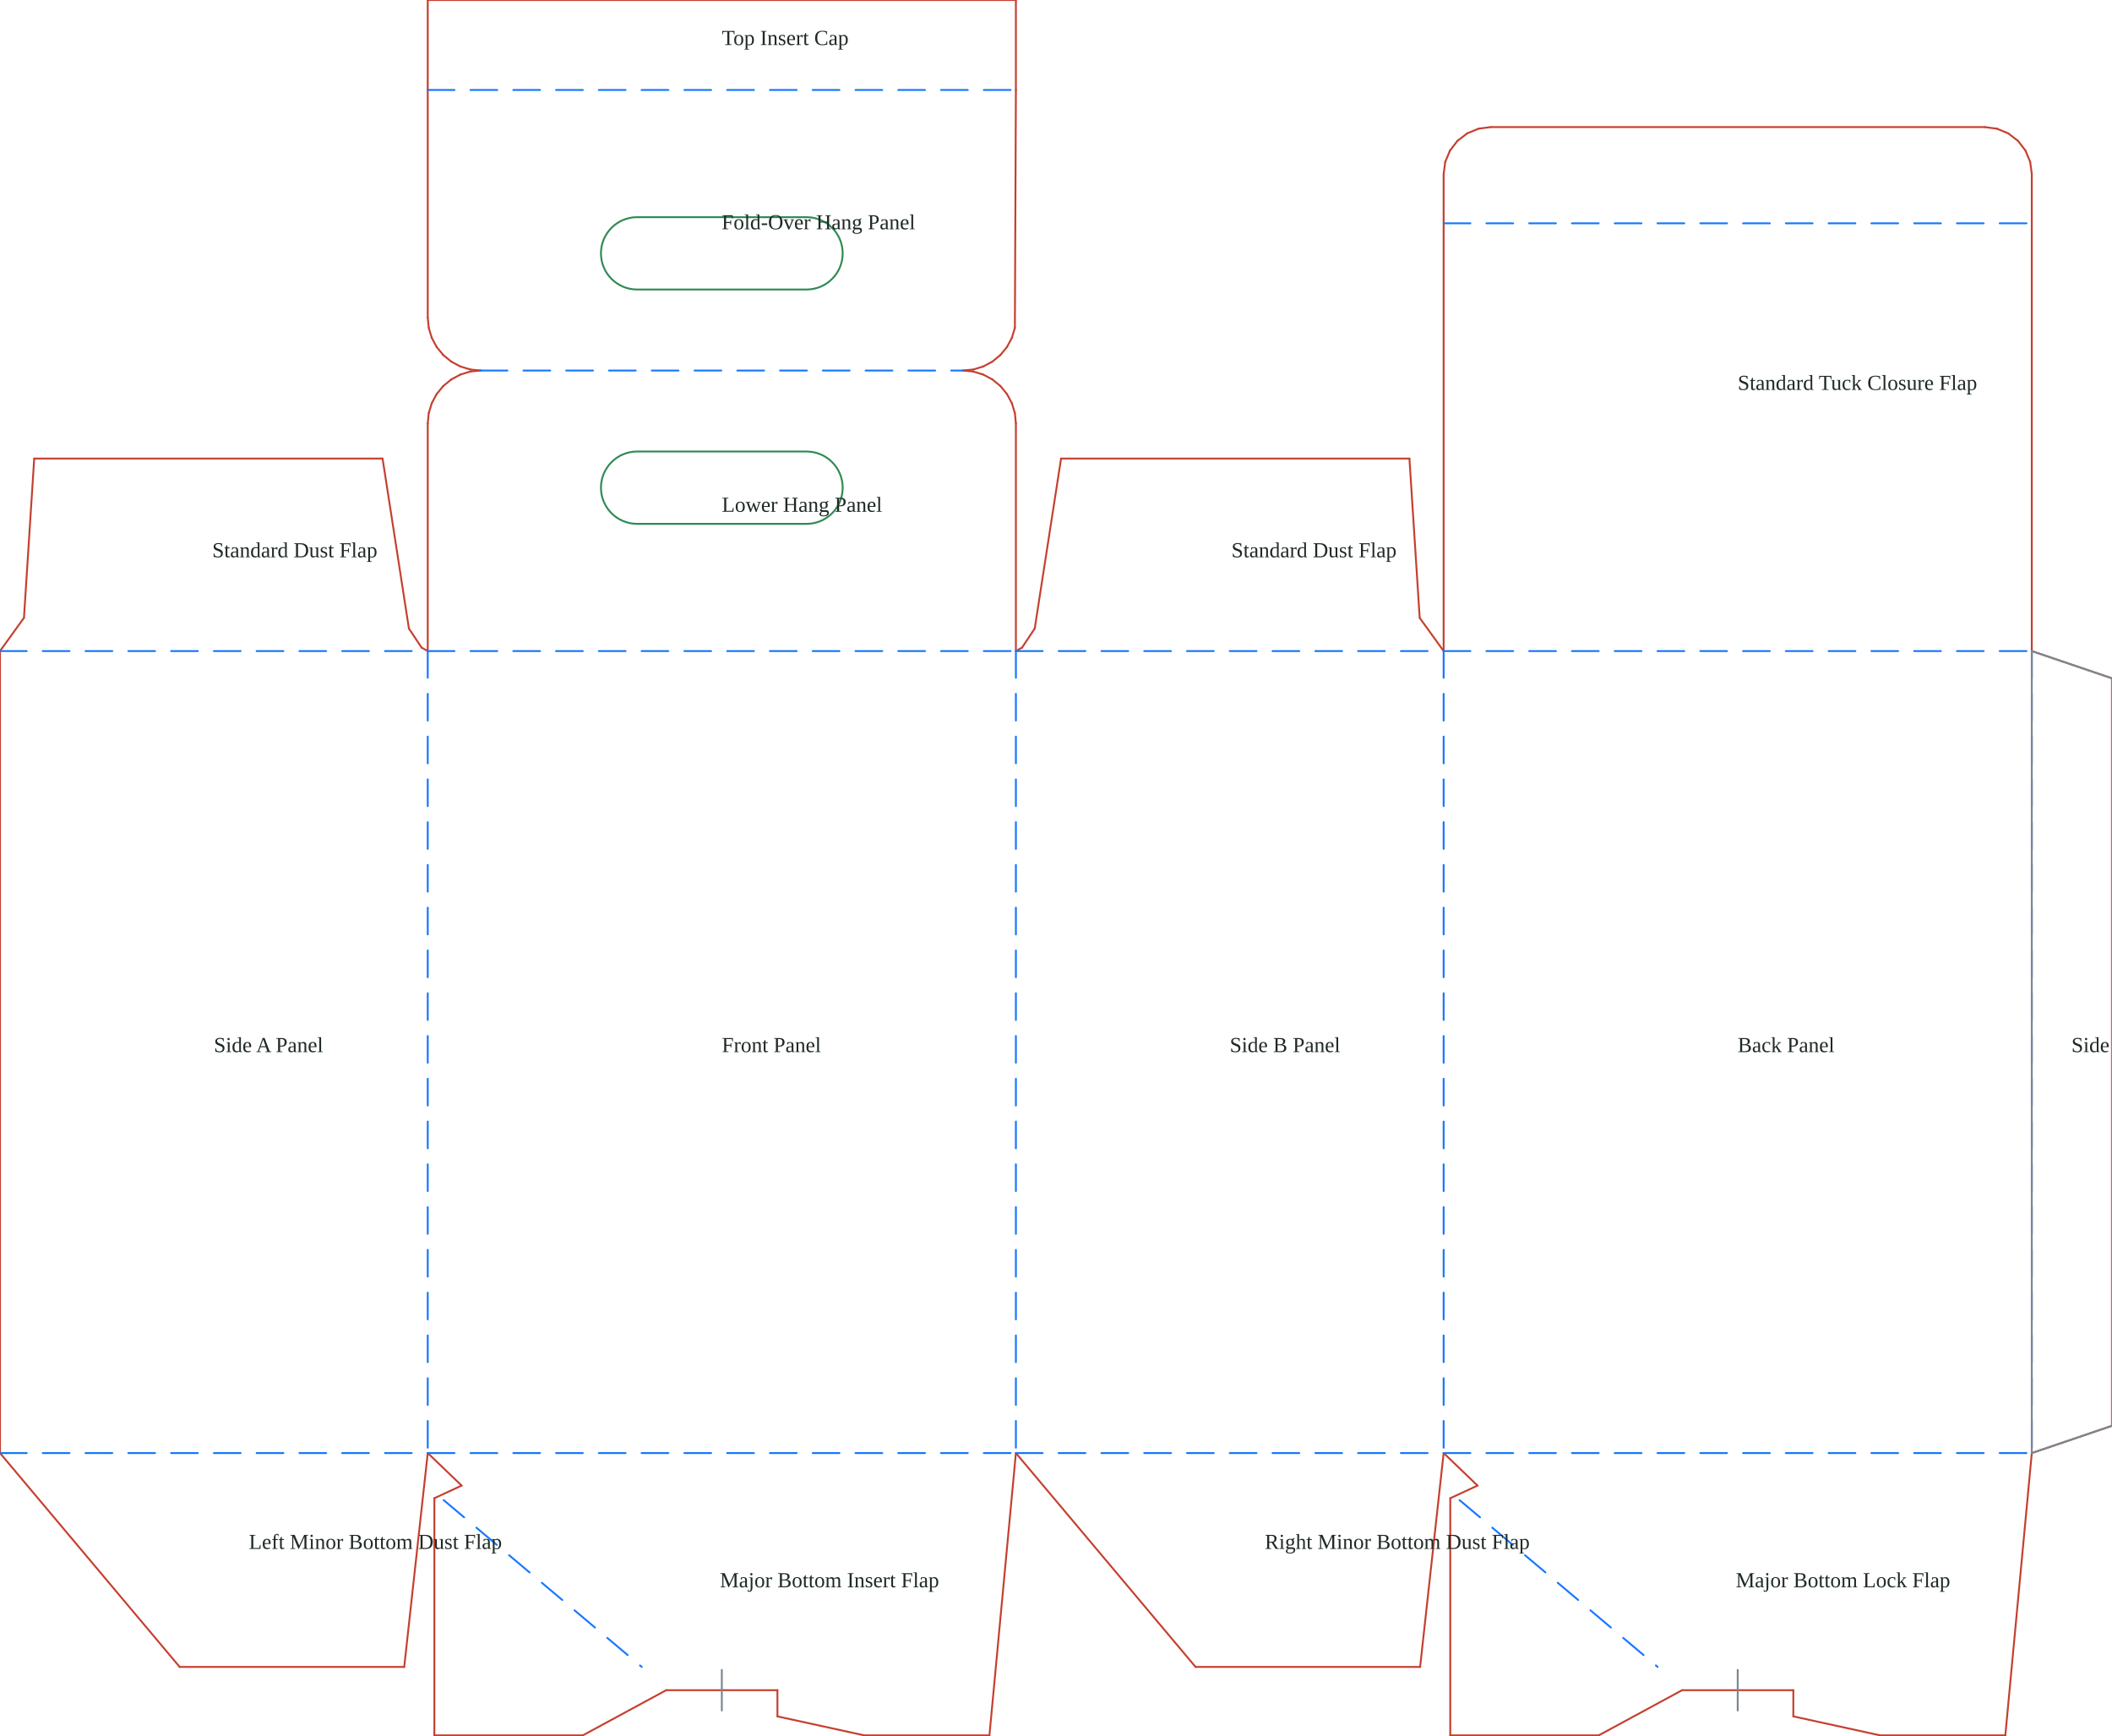
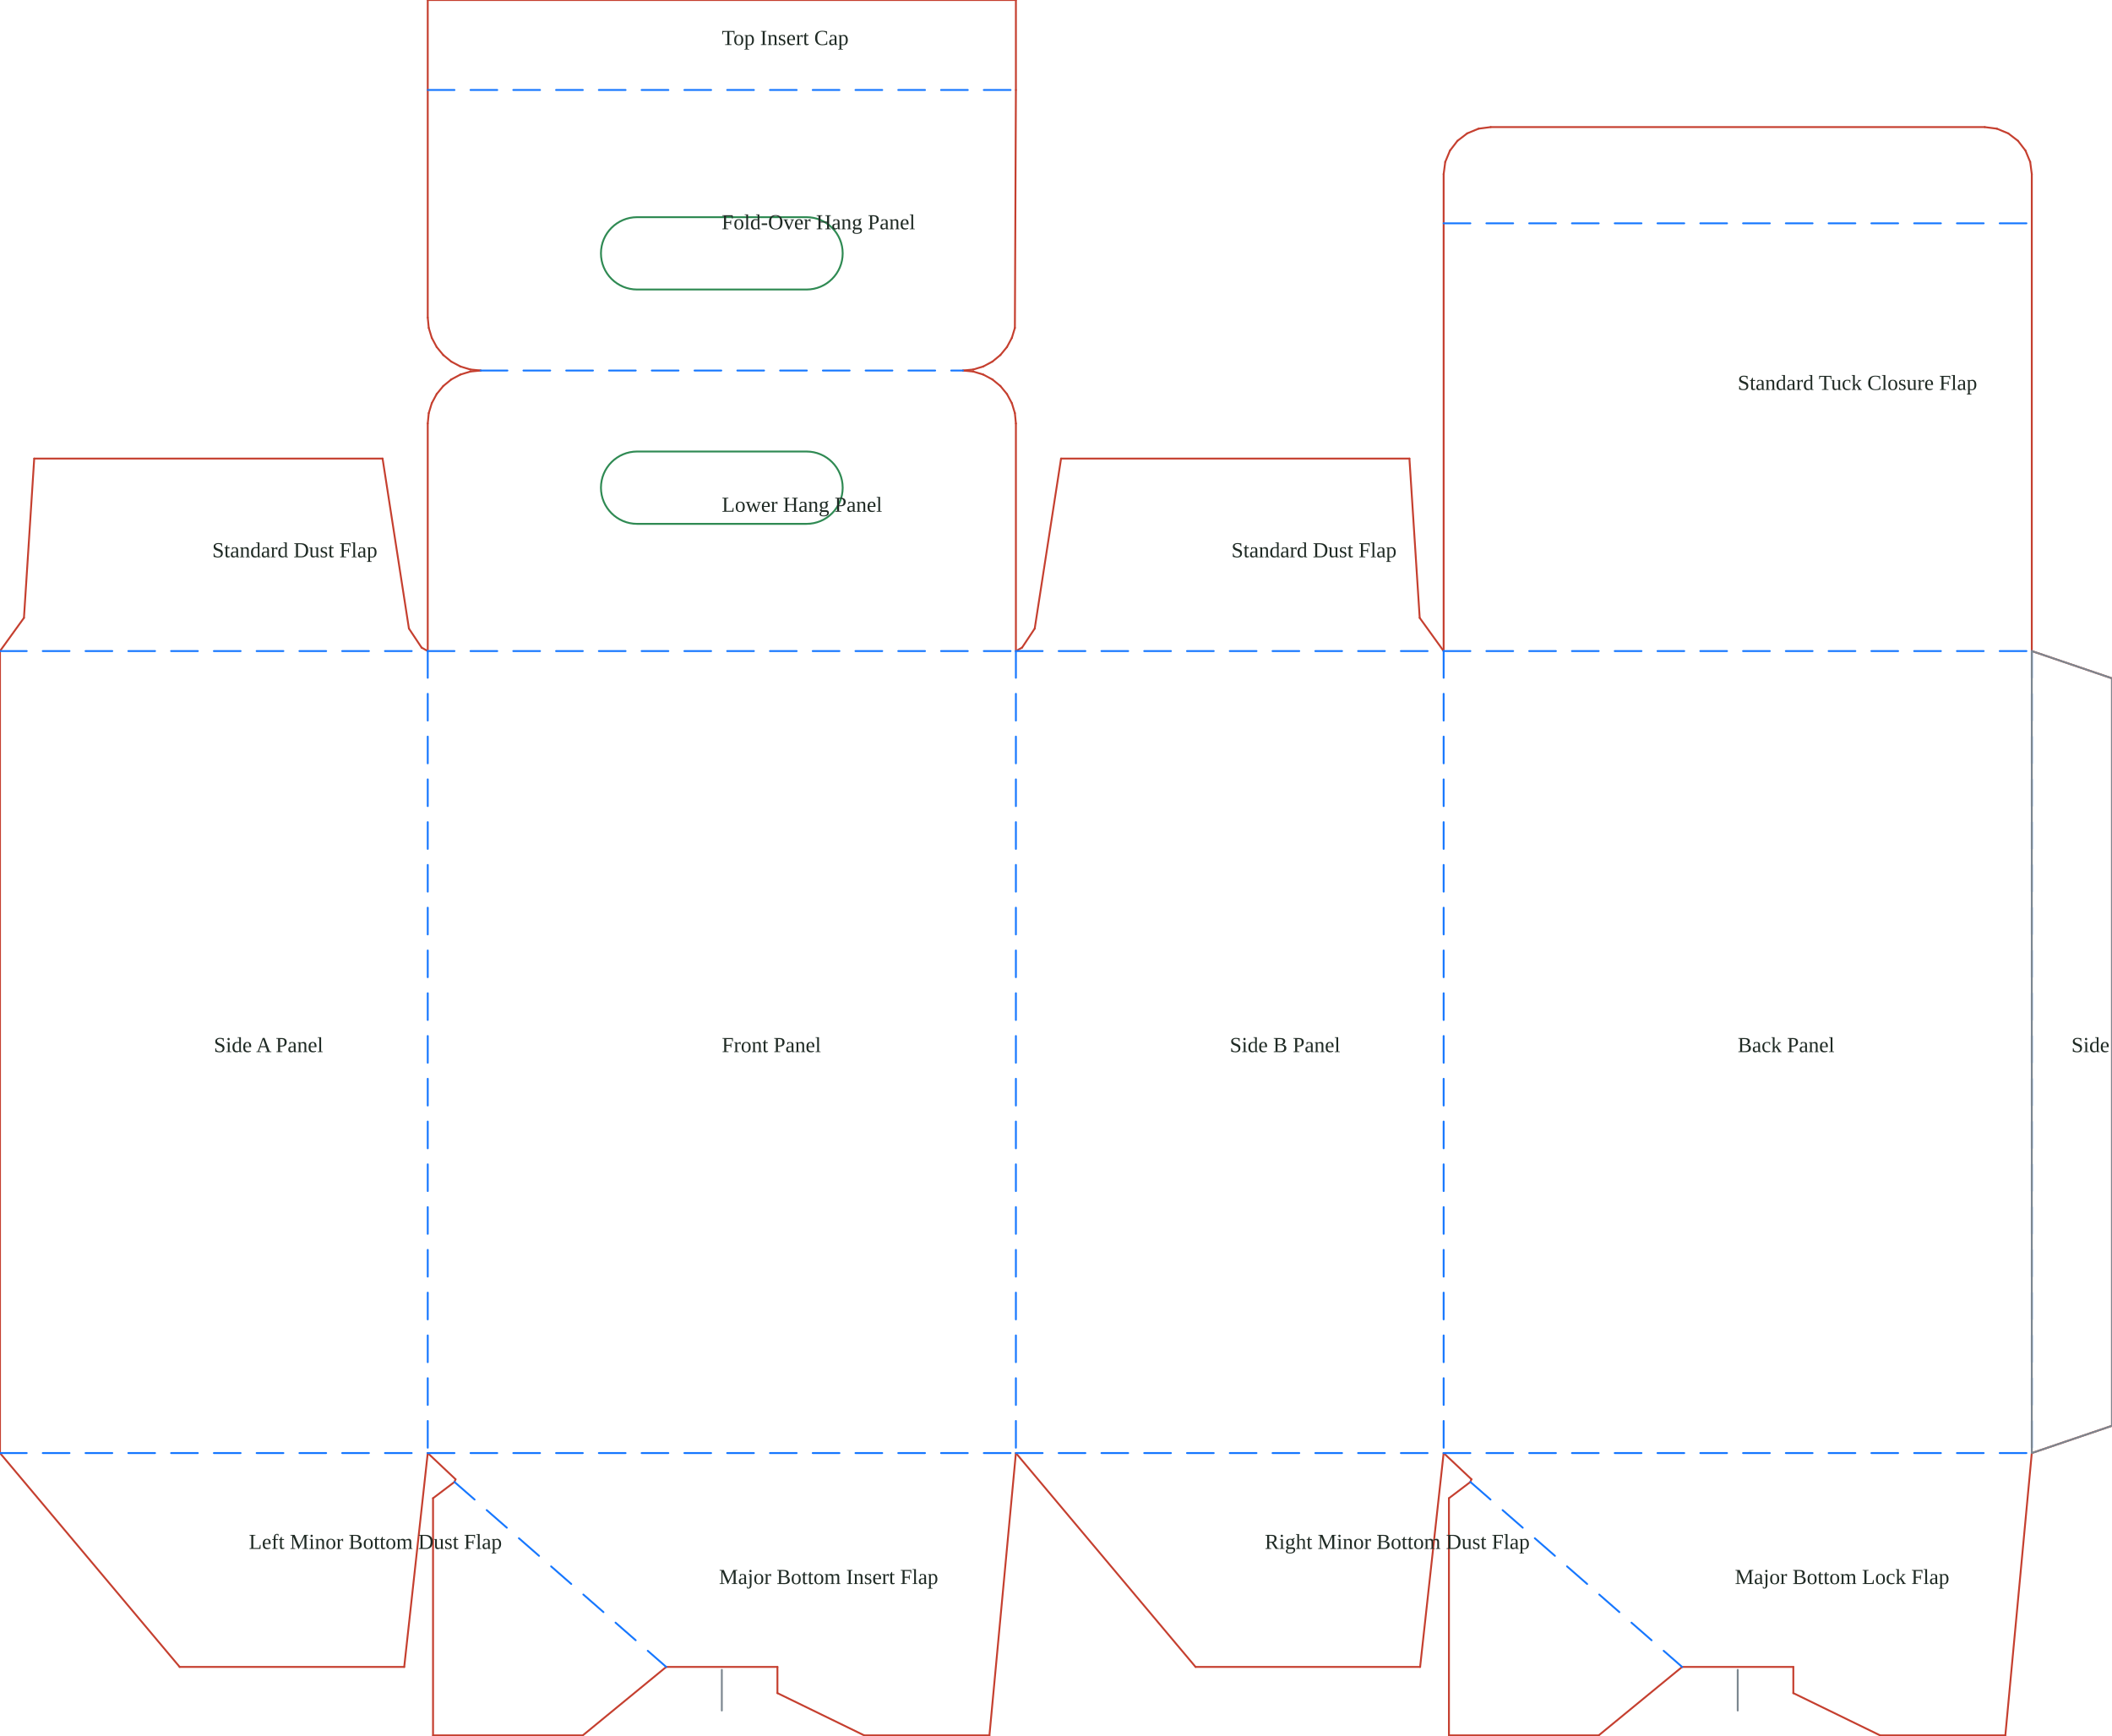
<svg xmlns="http://www.w3.org/2000/svg" width="395mm" height="324.57mm" viewBox="0 0 395 324.57">
  <g id="dieline" fill="none" stroke-linecap="round" stroke-linejoin="round">
    <path id="cut-1" data-layer="cut" d="M 0 271.77 L 0 121.77" stroke="#c53f2f" stroke-width="0.35" />
    <path id="cut-2" data-layer="cut" d="M 0 121.77 L 4.48 115.56" stroke="#c53f2f" stroke-width="0.35" />
    <path id="cut-3" data-layer="cut" d="M 4.48 115.56 L 6.4 85.77" stroke="#c53f2f" stroke-width="0.35" />
    <path id="cut-4" data-layer="cut" d="M 6.4 85.77 L 71.552 85.77" stroke="#c53f2f" stroke-width="0.35" />
    <path id="cut-5" data-layer="cut" d="M 71.552 85.77 L 76.48 117.558" stroke="#c53f2f" stroke-width="0.35" />
    <path id="cut-6" data-layer="cut" d="M 76.48 117.558 L 78.848 121.122" stroke="#c53f2f" stroke-width="0.35" />
    <path id="cut-7" data-layer="cut" d="M 78.848 121.122 L 80 121.77" stroke="#c53f2f" stroke-width="0.35" />
    <path id="cut-8" data-layer="cut" d="M 190 121.77 L 191.152 121.122" stroke="#c53f2f" stroke-width="0.35" />
    <path id="cut-9" data-layer="cut" d="M 191.152 121.122 L 193.52 117.558" stroke="#c53f2f" stroke-width="0.35" />
    <path id="cut-10" data-layer="cut" d="M 193.52 117.558 L 198.448 85.77" stroke="#c53f2f" stroke-width="0.35" />
    <path id="cut-11" data-layer="cut" d="M 198.448 85.77 L 263.6 85.77" stroke="#c53f2f" stroke-width="0.35" />
    <path id="cut-12" data-layer="cut" d="M 263.6 85.77 L 265.52 115.56" stroke="#c53f2f" stroke-width="0.35" />
    <path id="cut-13" data-layer="cut" d="M 265.52 115.56 L 270 121.77" stroke="#c53f2f" stroke-width="0.35" />
    <path id="cut-14" data-layer="cut" d="M 80 121.77 L 80 79.2" stroke="#c53f2f" stroke-width="0.35" />
    <path id="cut-15" data-layer="cut" d="M 80 79.2 L 80.19 77.269" stroke="#c53f2f" stroke-width="0.35" />
    <path id="cut-16" data-layer="cut" d="M 80.19 77.269 L 80.754 75.411" stroke="#c53f2f" stroke-width="0.35" />
    <path id="cut-17" data-layer="cut" d="M 80.754 75.411 L 81.668 73.7" stroke="#c53f2f" stroke-width="0.35" />
    <path id="cut-18" data-layer="cut" d="M 81.668 73.7 L 82.9 72.2" stroke="#c53f2f" stroke-width="0.35" />
    <path id="cut-19" data-layer="cut" d="M 82.9 72.2 L 84.4 70.968" stroke="#c53f2f" stroke-width="0.35" />
    <path id="cut-20" data-layer="cut" d="M 84.4 70.968 L 86.111 70.054" stroke="#c53f2f" stroke-width="0.35" />
    <path id="cut-21" data-layer="cut" d="M 86.111 70.054 L 87.969 69.49" stroke="#c53f2f" stroke-width="0.35" />
    <path id="cut-22" data-layer="cut" d="M 87.969 69.49 L 89.9 69.3" stroke="#c53f2f" stroke-width="0.35" />
    <path id="cut-23" data-layer="cut" d="M 180.1 69.3 L 182.031 69.49" stroke="#c53f2f" stroke-width="0.35" />
    <path id="cut-24" data-layer="cut" d="M 182.031 69.49 L 183.889 70.054" stroke="#c53f2f" stroke-width="0.35" />
    <path id="cut-25" data-layer="cut" d="M 183.889 70.054 L 185.6 70.968" stroke="#c53f2f" stroke-width="0.35" />
    <path id="cut-26" data-layer="cut" d="M 185.6 70.968 L 187.1 72.2" stroke="#c53f2f" stroke-width="0.35" />
    <path id="cut-27" data-layer="cut" d="M 187.1 72.2 L 188.332 73.7" stroke="#c53f2f" stroke-width="0.35" />
    <path id="cut-28" data-layer="cut" d="M 188.332 73.7 L 189.246 75.411" stroke="#c53f2f" stroke-width="0.35" />
    <path id="cut-29" data-layer="cut" d="M 189.246 75.411 L 189.81 77.269" stroke="#c53f2f" stroke-width="0.35" />
    <path id="cut-30" data-layer="cut" d="M 189.81 77.269 L 190 79.2" stroke="#c53f2f" stroke-width="0.35" />
    <path id="cut-31" data-layer="cut" d="M 190 79.2 L 190 121.77" stroke="#c53f2f" stroke-width="0.35" />
    <path id="cut-32" data-layer="cut" d="M 89.9 69.3 L 87.969 69.11" stroke="#c53f2f" stroke-width="0.35" />
    <path id="cut-33" data-layer="cut" d="M 87.969 69.11 L 86.111 68.546" stroke="#c53f2f" stroke-width="0.35" />
    <path id="cut-34" data-layer="cut" d="M 86.111 68.546 L 84.4 67.632" stroke="#c53f2f" stroke-width="0.35" />
    <path id="cut-35" data-layer="cut" d="M 84.4 67.632 L 82.9 66.4" stroke="#c53f2f" stroke-width="0.35" />
    <path id="cut-36" data-layer="cut" d="M 82.9 66.4 L 81.668 64.9" stroke="#c53f2f" stroke-width="0.35" />
    <path id="cut-37" data-layer="cut" d="M 81.668 64.9 L 80.754 63.189" stroke="#c53f2f" stroke-width="0.35" />
    <path id="cut-38" data-layer="cut" d="M 80.754 63.189 L 80.19 61.331" stroke="#c53f2f" stroke-width="0.35" />
    <path id="cut-39" data-layer="cut" d="M 80.19 61.331 L 80 59.4" stroke="#c53f2f" stroke-width="0.35" />
    <path id="cut-40" data-layer="cut" d="M 80 59.4 L 80 16.83" stroke="#c53f2f" stroke-width="0.35" />
    <path id="cut-41" data-layer="cut" d="M 190 16.83 L 189.81 61.331" stroke="#c53f2f" stroke-width="0.35" />
    <path id="cut-42" data-layer="cut" d="M 189.81 61.331 L 189.246 63.189" stroke="#c53f2f" stroke-width="0.35" />
    <path id="cut-43" data-layer="cut" d="M 189.246 63.189 L 188.332 64.9" stroke="#c53f2f" stroke-width="0.35" />
    <path id="cut-44" data-layer="cut" d="M 188.332 64.9 L 187.1 66.4" stroke="#c53f2f" stroke-width="0.35" />
    <path id="cut-45" data-layer="cut" d="M 187.1 66.4 L 185.6 67.632" stroke="#c53f2f" stroke-width="0.35" />
    <path id="cut-46" data-layer="cut" d="M 185.6 67.632 L 183.889 68.546" stroke="#c53f2f" stroke-width="0.35" />
    <path id="cut-47" data-layer="cut" d="M 183.889 68.546 L 182.031 69.11" stroke="#c53f2f" stroke-width="0.35" />
    <path id="cut-48" data-layer="cut" d="M 182.031 69.11 L 180.1 69.3" stroke="#c53f2f" stroke-width="0.35" />
    <path id="cut-49" data-layer="cut" d="M 80 16.83 L 80 0" stroke="#c53f2f" stroke-width="0.35" />
    <path id="cut-50" data-layer="cut" d="M 80 0 L 190 0" stroke="#c53f2f" stroke-width="0.35" />
    <path id="cut-51" data-layer="cut" d="M 190 0 L 190 16.83" stroke="#c53f2f" stroke-width="0.35" />
    <path id="cut-52" data-layer="cut" d="M 270 121.77 L 270 32.57" stroke="#c53f2f" stroke-width="0.35" />
    <path id="cut-53" data-layer="cut" d="M 270 32.57 L 270.3 30.292" stroke="#c53f2f" stroke-width="0.35" />
    <path id="cut-54" data-layer="cut" d="M 270.3 30.292 L 271.179 28.17" stroke="#c53f2f" stroke-width="0.35" />
    <path id="cut-55" data-layer="cut" d="M 271.179 28.17 L 272.577 26.347" stroke="#c53f2f" stroke-width="0.35" />
    <path id="cut-56" data-layer="cut" d="M 272.577 26.347 L 274.4 24.949" stroke="#c53f2f" stroke-width="0.35" />
    <path id="cut-57" data-layer="cut" d="M 274.4 24.949 L 276.522 24.07" stroke="#c53f2f" stroke-width="0.35" />
    <path id="cut-58" data-layer="cut" d="M 276.522 24.07 L 278.8 23.77" stroke="#c53f2f" stroke-width="0.35" />
    <path id="cut-59" data-layer="cut" d="M 278.8 23.77 L 371.2 23.77" stroke="#c53f2f" stroke-width="0.35" />
    <path id="cut-60" data-layer="cut" d="M 371.2 23.77 L 373.478 24.07" stroke="#c53f2f" stroke-width="0.35" />
    <path id="cut-61" data-layer="cut" d="M 373.478 24.07 L 375.6 24.949" stroke="#c53f2f" stroke-width="0.35" />
    <path id="cut-62" data-layer="cut" d="M 375.6 24.949 L 377.423 26.347" stroke="#c53f2f" stroke-width="0.35" />
    <path id="cut-63" data-layer="cut" d="M 377.423 26.347 L 378.821 28.17" stroke="#c53f2f" stroke-width="0.35" />
    <path id="cut-64" data-layer="cut" d="M 378.821 28.17 L 379.7 30.292" stroke="#c53f2f" stroke-width="0.35" />
    <path id="cut-65" data-layer="cut" d="M 379.7 30.292 L 380 32.57" stroke="#c53f2f" stroke-width="0.35" />
    <path id="cut-66" data-layer="cut" d="M 380 32.57 L 380 121.77" stroke="#c53f2f" stroke-width="0.35" />
    <path id="cut-67" data-layer="cut" d="M 0 271.77 L 33.6 311.77" stroke="#c53f2f" stroke-width="0.35" />
    <path id="cut-68" data-layer="cut" d="M 33.6 311.77 L 75.6 311.77" stroke="#c53f2f" stroke-width="0.35" />
    <path id="cut-69" data-layer="cut" d="M 75.6 311.77 L 80 271.77" stroke="#c53f2f" stroke-width="0.35" />
-     <path id="cut-70" data-layer="cut" d="M 80 271.77 L 86.336 277.853" stroke="#c53f2f" stroke-width="0.35" />
-     <path id="cut-71" data-layer="cut" d="M 86.336 277.853 L 81.237 280.218" stroke="#c53f2f" stroke-width="0.35" />
-     <path id="cut-72" data-layer="cut" d="M 81.237 280.218 L 81.237 324.57" stroke="#c53f2f" stroke-width="0.35" />
-     <path id="cut-73" data-layer="cut" d="M 81.237 324.57 L 109 324.57" stroke="#c53f2f" stroke-width="0.35" />
-     <path id="cut-74" data-layer="cut" d="M 109 324.57 L 124.6 316.122" stroke="#c53f2f" stroke-width="0.35" />
-     <path id="cut-75" data-layer="cut" d="M 124.6 316.122 L 145.4 316.122" stroke="#c53f2f" stroke-width="0.35" />
-     <path id="cut-76" data-layer="cut" d="M 145.4 316.122 L 145.4 321.022" stroke="#c53f2f" stroke-width="0.35" />
-     <path id="cut-77" data-layer="cut" d="M 145.4 321.022 L 161.624 324.57" stroke="#c53f2f" stroke-width="0.35" />
-     <path id="cut-78" data-layer="cut" d="M 161.624 324.57 L 185.05 324.57" stroke="#c53f2f" stroke-width="0.35" />
-     <path id="cut-79" data-layer="cut" d="M 185.05 324.57 L 190 271.77" stroke="#c53f2f" stroke-width="0.35" />
-     <path id="cut-80" data-layer="cut" d="M 190 271.77 L 223.6 311.77" stroke="#c53f2f" stroke-width="0.35" />
-     <path id="cut-81" data-layer="cut" d="M 223.6 311.77 L 265.6 311.77" stroke="#c53f2f" stroke-width="0.35" />
-     <path id="cut-82" data-layer="cut" d="M 265.6 311.77 L 270 271.77" stroke="#c53f2f" stroke-width="0.35" />
-     <path id="cut-83" data-layer="cut" d="M 270 271.77 L 276.336 277.853" stroke="#c53f2f" stroke-width="0.35" />
-     <path id="cut-84" data-layer="cut" d="M 276.336 277.853 L 271.238 280.218" stroke="#c53f2f" stroke-width="0.35" />
-     <path id="cut-85" data-layer="cut" d="M 271.238 280.218 L 271.238 324.57" stroke="#c53f2f" stroke-width="0.35" />
-     <path id="cut-86" data-layer="cut" d="M 271.238 324.57 L 299 324.57" stroke="#c53f2f" stroke-width="0.35" />
-     <path id="cut-87" data-layer="cut" d="M 299 324.57 L 314.6 316.122" stroke="#c53f2f" stroke-width="0.35" />
-     <path id="cut-88" data-layer="cut" d="M 314.6 316.122 L 335.4 316.122" stroke="#c53f2f" stroke-width="0.35" />
-     <path id="cut-89" data-layer="cut" d="M 335.4 316.122 L 335.4 321.022" stroke="#c53f2f" stroke-width="0.35" />
-     <path id="cut-90" data-layer="cut" d="M 335.4 321.022 L 351.624 324.57" stroke="#c53f2f" stroke-width="0.35" />
-     <path id="cut-91" data-layer="cut" d="M 351.624 324.57 L 375.05 324.57" stroke="#c53f2f" stroke-width="0.35" />
-     <path id="cut-92" data-layer="cut" d="M 375.05 324.57 L 380 271.77" stroke="#c53f2f" stroke-width="0.35" />
-     <path id="cut-93" data-layer="cut" d="M 380 121.77 L 395 126.87" stroke="#c53f2f" stroke-width="0.35" />
-     <path id="cut-94" data-layer="cut" d="M 395 126.87 L 395 266.67" stroke="#c53f2f" stroke-width="0.35" />
-     <path id="cut-95" data-layer="cut" d="M 395 266.67 L 380 271.77" stroke="#c53f2f" stroke-width="0.35" />
+     <path id="cut-70" data-layer="cut" d="M 80 271.77 L 85.198 276.67" stroke="#c53f2f" stroke-width="0.35" />
+     <path id="cut-71" data-layer="cut" d="M 85.198 276.67 L 84.999 277.177" stroke="#c53f2f" stroke-width="0.35" />
+     <path id="cut-72" data-layer="cut" d="M 84.999 277.177 L 80.99 280.218" stroke="#c53f2f" stroke-width="0.35" />
+     <path id="cut-73" data-layer="cut" d="M 80.99 280.218 L 80.99 324.57" stroke="#c53f2f" stroke-width="0.35" />
+     <path id="cut-74" data-layer="cut" d="M 80.99 324.57 L 109 324.57" stroke="#c53f2f" stroke-width="0.35" />
+     <path id="cut-75" data-layer="cut" d="M 109 324.57 L 124.6 311.77" stroke="#c53f2f" stroke-width="0.35" />
+     <path id="cut-76" data-layer="cut" d="M 124.6 311.77 L 145.4 311.77" stroke="#c53f2f" stroke-width="0.35" />
+     <path id="cut-77" data-layer="cut" d="M 145.4 311.77 L 145.4 316.67" stroke="#c53f2f" stroke-width="0.35" />
+     <path id="cut-78" data-layer="cut" d="M 145.4 316.67 L 161.624 324.57" stroke="#c53f2f" stroke-width="0.35" />
+     <path id="cut-79" data-layer="cut" d="M 161.624 324.57 L 185.05 324.57" stroke="#c53f2f" stroke-width="0.35" />
+     <path id="cut-80" data-layer="cut" d="M 185.05 324.57 L 190 271.77" stroke="#c53f2f" stroke-width="0.35" />
+     <path id="cut-81" data-layer="cut" d="M 190 271.77 L 223.6 311.77" stroke="#c53f2f" stroke-width="0.35" />
+     <path id="cut-82" data-layer="cut" d="M 223.6 311.77 L 265.6 311.77" stroke="#c53f2f" stroke-width="0.35" />
+     <path id="cut-83" data-layer="cut" d="M 265.6 311.77 L 270 271.77" stroke="#c53f2f" stroke-width="0.35" />
+     <path id="cut-84" data-layer="cut" d="M 270 271.77 L 275.197 276.67" stroke="#c53f2f" stroke-width="0.35" />
+     <path id="cut-85" data-layer="cut" d="M 275.197 276.67 L 275 277.177" stroke="#c53f2f" stroke-width="0.35" />
+     <path id="cut-86" data-layer="cut" d="M 275 277.177 L 270.99 280.218" stroke="#c53f2f" stroke-width="0.35" />
+     <path id="cut-87" data-layer="cut" d="M 270.99 280.218 L 270.99 324.57" stroke="#c53f2f" stroke-width="0.35" />
+     <path id="cut-88" data-layer="cut" d="M 270.99 324.57 L 299 324.57" stroke="#c53f2f" stroke-width="0.35" />
+     <path id="cut-89" data-layer="cut" d="M 299 324.57 L 314.6 311.77" stroke="#c53f2f" stroke-width="0.35" />
+     <path id="cut-90" data-layer="cut" d="M 314.6 311.77 L 335.4 311.77" stroke="#c53f2f" stroke-width="0.35" />
+     <path id="cut-91" data-layer="cut" d="M 335.4 311.77 L 335.4 316.67" stroke="#c53f2f" stroke-width="0.35" />
+     <path id="cut-92" data-layer="cut" d="M 335.4 316.67 L 351.624 324.57" stroke="#c53f2f" stroke-width="0.35" />
+     <path id="cut-93" data-layer="cut" d="M 351.624 324.57 L 375.05 324.57" stroke="#c53f2f" stroke-width="0.35" />
+     <path id="cut-94" data-layer="cut" d="M 375.05 324.57 L 380 271.77" stroke="#c53f2f" stroke-width="0.35" />
+     <path id="cut-95" data-layer="cut" d="M 380 121.77 L 395 126.87" stroke="#c53f2f" stroke-width="0.35" />
+     <path id="cut-96" data-layer="cut" d="M 395 126.87 L 395 266.67" stroke="#c53f2f" stroke-width="0.35" />
+     <path id="cut-97" data-layer="cut" d="M 395 266.67 L 380 271.77" stroke="#c53f2f" stroke-width="0.35" />
    <path id="body-crease-body-sideA-body-front-line" data-layer="crease" d="M 80 121.77 L 80 271.77" stroke="#1677ff" stroke-width="0.35" stroke-dasharray="5 3" />
    <path id="body-crease-body-front-body-sideB-line" data-layer="crease" d="M 190 121.77 L 190 271.77" stroke="#1677ff" stroke-width="0.35" stroke-dasharray="5 3" />
    <path id="body-crease-body-sideB-body-back-line" data-layer="crease" d="M 270 121.77 L 270 271.77" stroke="#1677ff" stroke-width="0.35" stroke-dasharray="5 3" />
    <path id="topDustSideA-hinge-line" data-layer="crease" d="M 0 121.77 L 80 121.77" stroke="#1677ff" stroke-width="0.35" stroke-dasharray="5 3" />
    <path id="topDustSideB-hinge-line" data-layer="crease" d="M 190 121.77 L 270 121.77" stroke="#1677ff" stroke-width="0.35" stroke-dasharray="5 3" />
    <path id="foldedHangTab-attach-hinge-line" data-layer="crease" d="M 80 121.77 L 190 121.77" stroke="#1677ff" stroke-width="0.35" stroke-dasharray="5 3" />
    <path id="foldedHangTab-panel-fold-line" data-layer="crease" d="M 89.9 69.3 L 180.1 69.3" stroke="#1677ff" stroke-width="0.35" stroke-dasharray="5 3" />
    <path id="foldedHangTab-cap-fold-line" data-layer="crease" d="M 80 16.83 L 190 16.83" stroke="#1677ff" stroke-width="0.35" stroke-dasharray="5 3" />
    <path id="topTuck-hinge-line" data-layer="crease" d="M 270 121.77 L 380 121.77" stroke="#1677ff" stroke-width="0.35" stroke-dasharray="5 3" />
    <path id="bottomMinorSideA-hinge-line" data-layer="crease" d="M 0 271.77 L 80 271.77" stroke="#1677ff" stroke-width="0.35" stroke-dasharray="5 3" />
    <path id="bottomMajorFront-hinge-line" data-layer="crease" d="M 80 271.77 L 190 271.77" stroke="#1677ff" stroke-width="0.35" stroke-dasharray="5 3" />
    <path id="bottomMinorSideB-hinge-line" data-layer="crease" d="M 190 271.77 L 270 271.77" stroke="#1677ff" stroke-width="0.35" stroke-dasharray="5 3" />
    <path id="bottomMajorBack-hinge-line" data-layer="crease" d="M 270 271.77 L 380 271.77" stroke="#1677ff" stroke-width="0.35" stroke-dasharray="5 3" />
    <path id="sideGlue-hinge-line" data-layer="crease" d="M 380 121.77 L 380 271.77" stroke="#1677ff" stroke-width="0.35" stroke-dasharray="5 3" />
    <path id="foldedHangTab-lower-euro-slot" data-layer="hole" d="M 119.16 84.45 L 150.84 84.45 A 6.765 6.765 0 0 1 157.605 91.215 L 157.605 91.215 A 6.765 6.765 0 0 1 150.84 97.98 L 119.16 97.98 A 6.765 6.765 0 0 1 112.395 91.215 L 112.395 91.215 A 6.765 6.765 0 0 1 119.16 84.45 Z" stroke="#2f8a53" stroke-width="0.35" />
    <path id="foldedHangTab-upper-rounded-slot" data-layer="hole" d="M 119.16 40.62 L 150.84 40.62 A 6.765 6.765 0 0 1 157.605 47.385 L 157.605 47.385 A 6.765 6.765 0 0 1 150.84 54.15 L 119.16 54.15 A 6.765 6.765 0 0 1 112.395 47.385 L 112.395 47.385 A 6.765 6.765 0 0 1 119.16 40.62 Z" stroke="#2f8a53" stroke-width="0.35" />
    <path id="topTuck-lip-score" data-layer="crease" d="M 270 41.77 L 380 41.77" stroke="#1677ff" stroke-width="0.35" stroke-dasharray="5 3" />
-     <path id="bottomMajorFront-diagonal-score-guide" data-layer="crease" d="M 82.978 280.57 L 120.024 311.77" stroke="#1677ff" stroke-width="0.35" stroke-dasharray="5 3" />
+     <path id="bottomMajorFront-diagonal-score-guide" data-layer="crease" d="M 84.999 277.177 L 124.6 311.77" stroke="#1677ff" stroke-width="0.35" stroke-dasharray="5 3" />
    <path id="bottomMajorFront-notch-center-guide" data-layer="safe" d="M 135 312.32 L 135 319.924" stroke="#7c8790" stroke-width="0.35" />
-     <path id="bottomMajorBack-diagonal-score-guide" data-layer="crease" d="M 272.978 280.57 L 310.024 311.77" stroke="#1677ff" stroke-width="0.35" stroke-dasharray="5 3" />
+     <path id="bottomMajorBack-diagonal-score-guide" data-layer="crease" d="M 275 277.177 L 314.6 311.77" stroke="#1677ff" stroke-width="0.35" stroke-dasharray="5 3" />
    <path id="bottomMajorBack-notch-center-guide" data-layer="safe" d="M 325 312.32 L 325 319.924" stroke="#7c8790" stroke-width="0.35" />
    <path id="sideGlue-glue-zone" data-layer="safe" d="M 380 121.77 L 395 126.87 L 395 266.67 L 380 271.77 Z" stroke="#7c8790" stroke-width="0.35" />
    <text id="label-body-sideA" data-layer="label" x="40" y="196.77" fill="#1f2a24" font-size="4">Side A Panel</text>
    <text id="label-body-front" data-layer="label" x="135" y="196.77" fill="#1f2a24" font-size="4">Front Panel</text>
    <text id="label-body-sideB" data-layer="label" x="230" y="196.77" fill="#1f2a24" font-size="4">Side B Panel</text>
    <text id="label-body-back" data-layer="label" x="325" y="196.77" fill="#1f2a24" font-size="4">Back Panel</text>
    <text id="label-topDustSideA-face" data-layer="label" x="39.692" y="104.223" fill="#1f2a24" font-size="4">Standard Dust Flap</text>
    <text id="label-topDustSideB-face" data-layer="label" x="230.308" y="104.223" fill="#1f2a24" font-size="4">Standard Dust Flap</text>
    <text id="label-foldedHangTab-lower" data-layer="label" x="135" y="95.715" fill="#1f2a24" font-size="4">Lower Hang Panel</text>
    <text id="label-foldedHangTab-upper" data-layer="label" x="134.961" y="42.883" fill="#1f2a24" font-size="4">Fold-Over Hang Panel</text>
    <text id="label-foldedHangTab-cap" data-layer="label" x="135" y="8.415" fill="#1f2a24" font-size="4">Top Insert Cap</text>
    <text id="label-topTuck-face" data-layer="label" x="325" y="72.921" fill="#1f2a24" font-size="4">Standard Tuck Closure Flap</text>
    <text id="label-bottomMinorSideA-face" data-layer="label" x="46.542" y="289.693" fill="#1f2a24" font-size="4">Left Minor Bottom Dust Flap</text>
-     <text id="label-bottomMajorFront-face" data-layer="label" x="134.639" y="296.864" fill="#1f2a24" font-size="4">Major Bottom Insert Flap</text>
+     <text id="label-bottomMajorFront-face" data-layer="label" x="134.472" y="296.265" fill="#1f2a24" font-size="4">Major Bottom Insert Flap</text>
    <text id="label-bottomMinorSideB-face" data-layer="label" x="236.542" y="289.693" fill="#1f2a24" font-size="4">Right Minor Bottom Dust Flap</text>
-     <text id="label-bottomMajorBack-face" data-layer="label" x="324.639" y="296.864" fill="#1f2a24" font-size="4">Major Bottom Lock Flap</text>
+     <text id="label-bottomMajorBack-face" data-layer="label" x="324.472" y="296.265" fill="#1f2a24" font-size="4">Major Bottom Lock Flap</text>
    <text id="label-sideGlue-face" data-layer="label" x="387.412" y="196.77" fill="#1f2a24" font-size="4">Side Glue Seam Tab</text>
  </g>
</svg>
